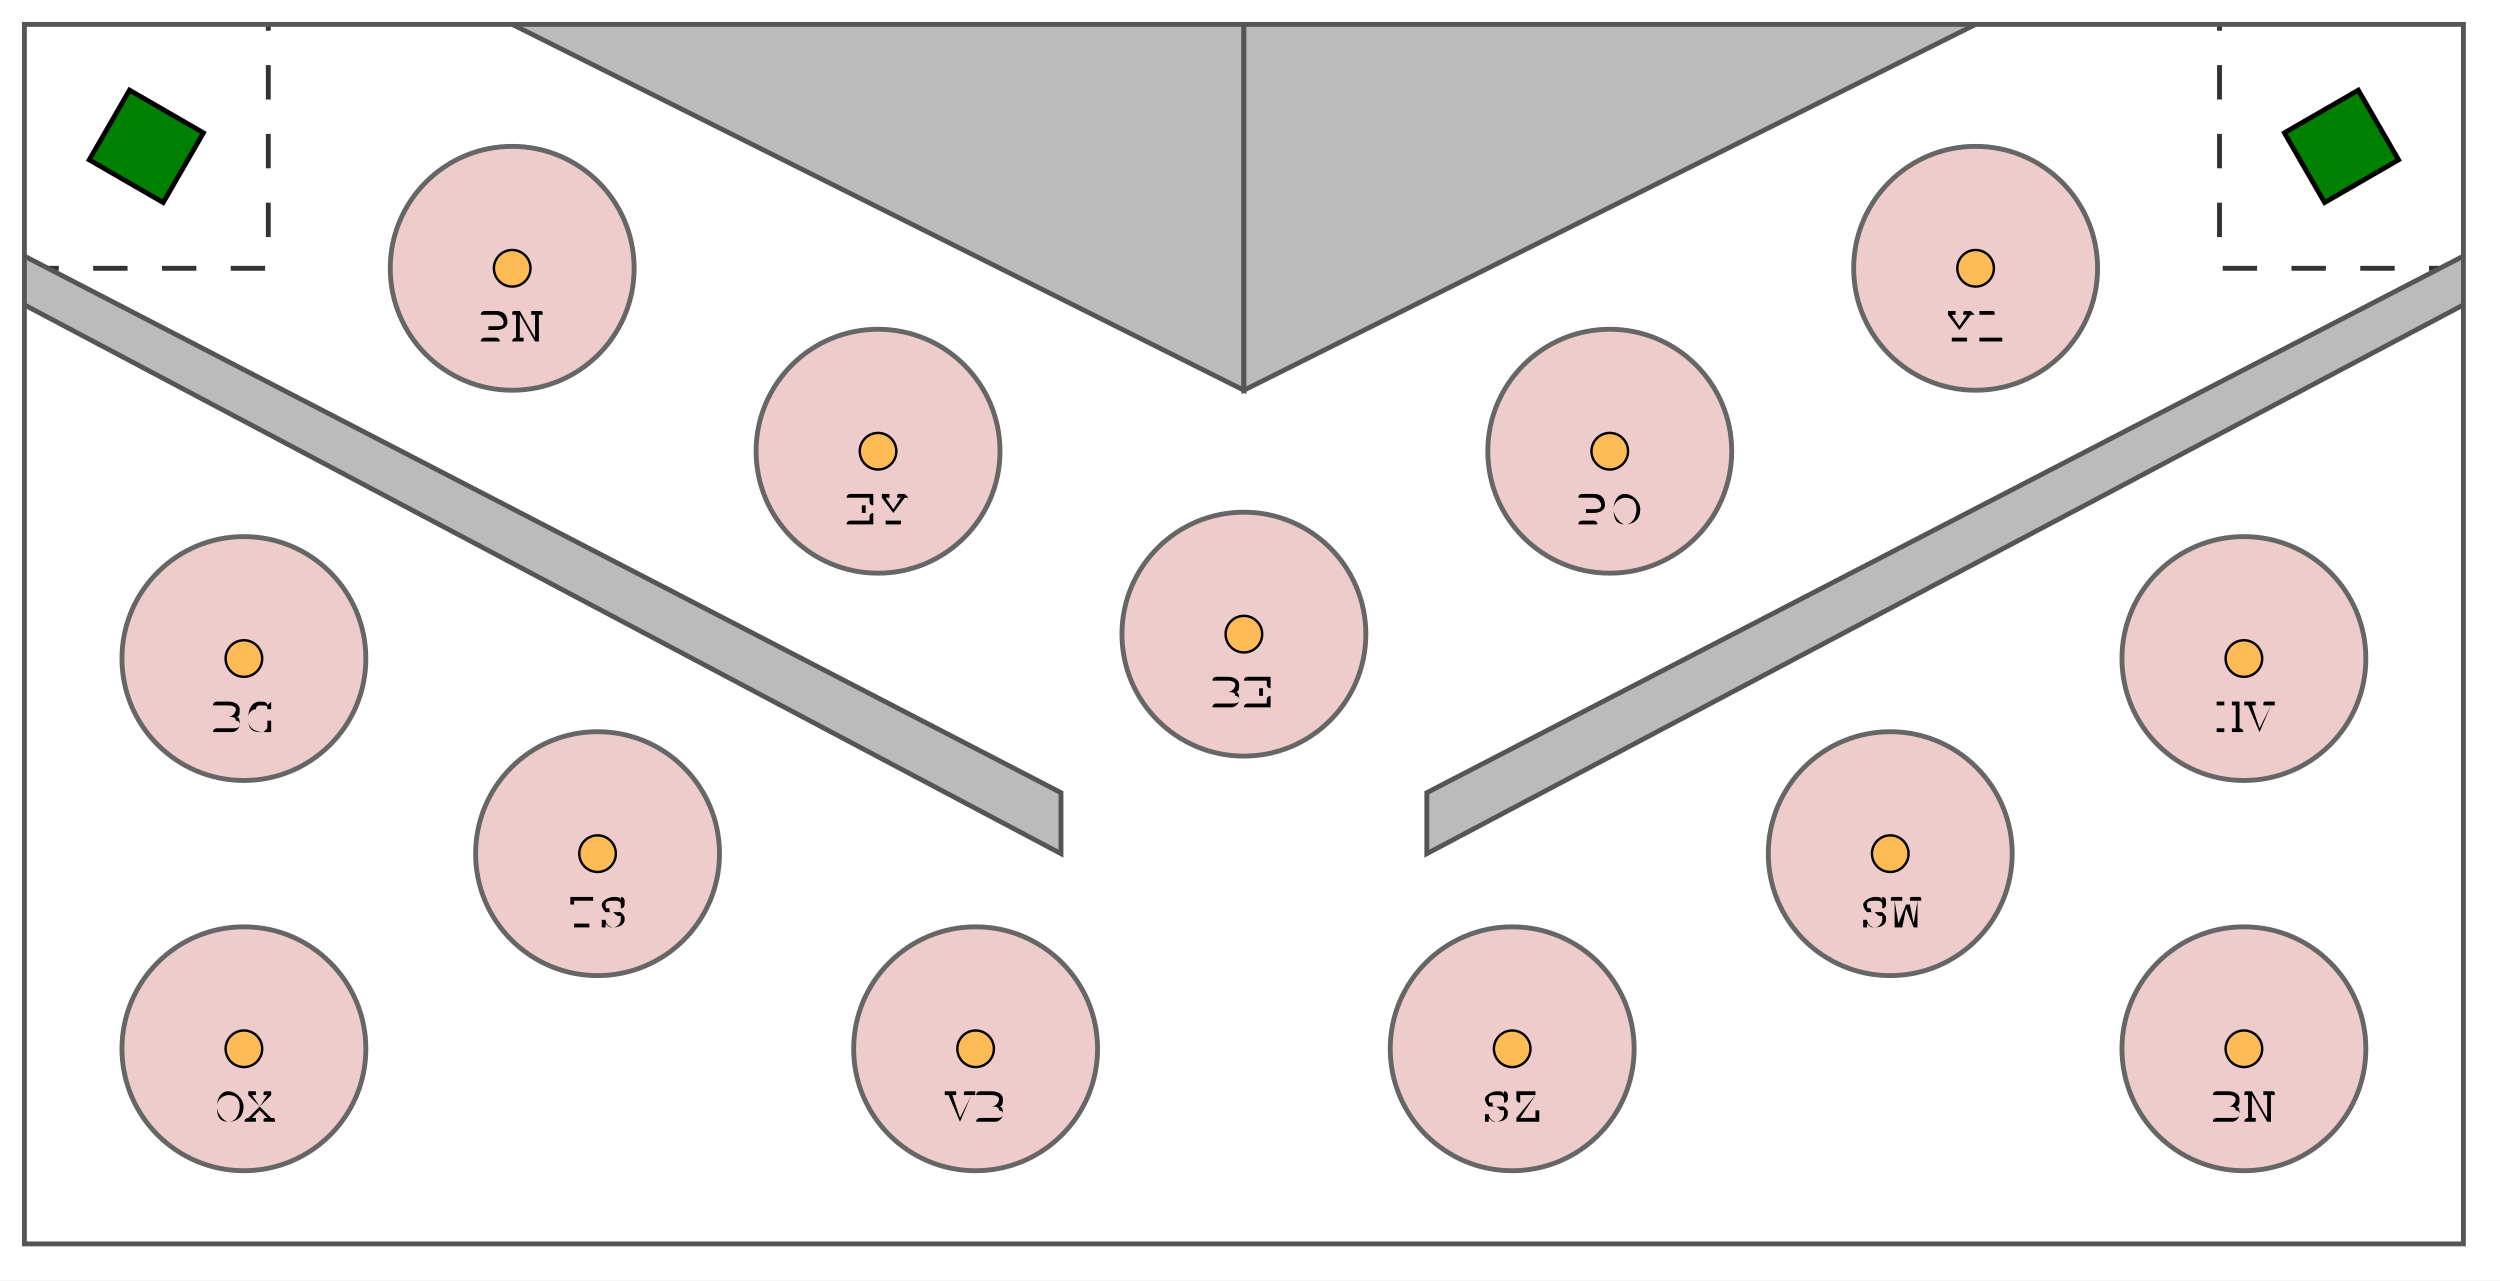
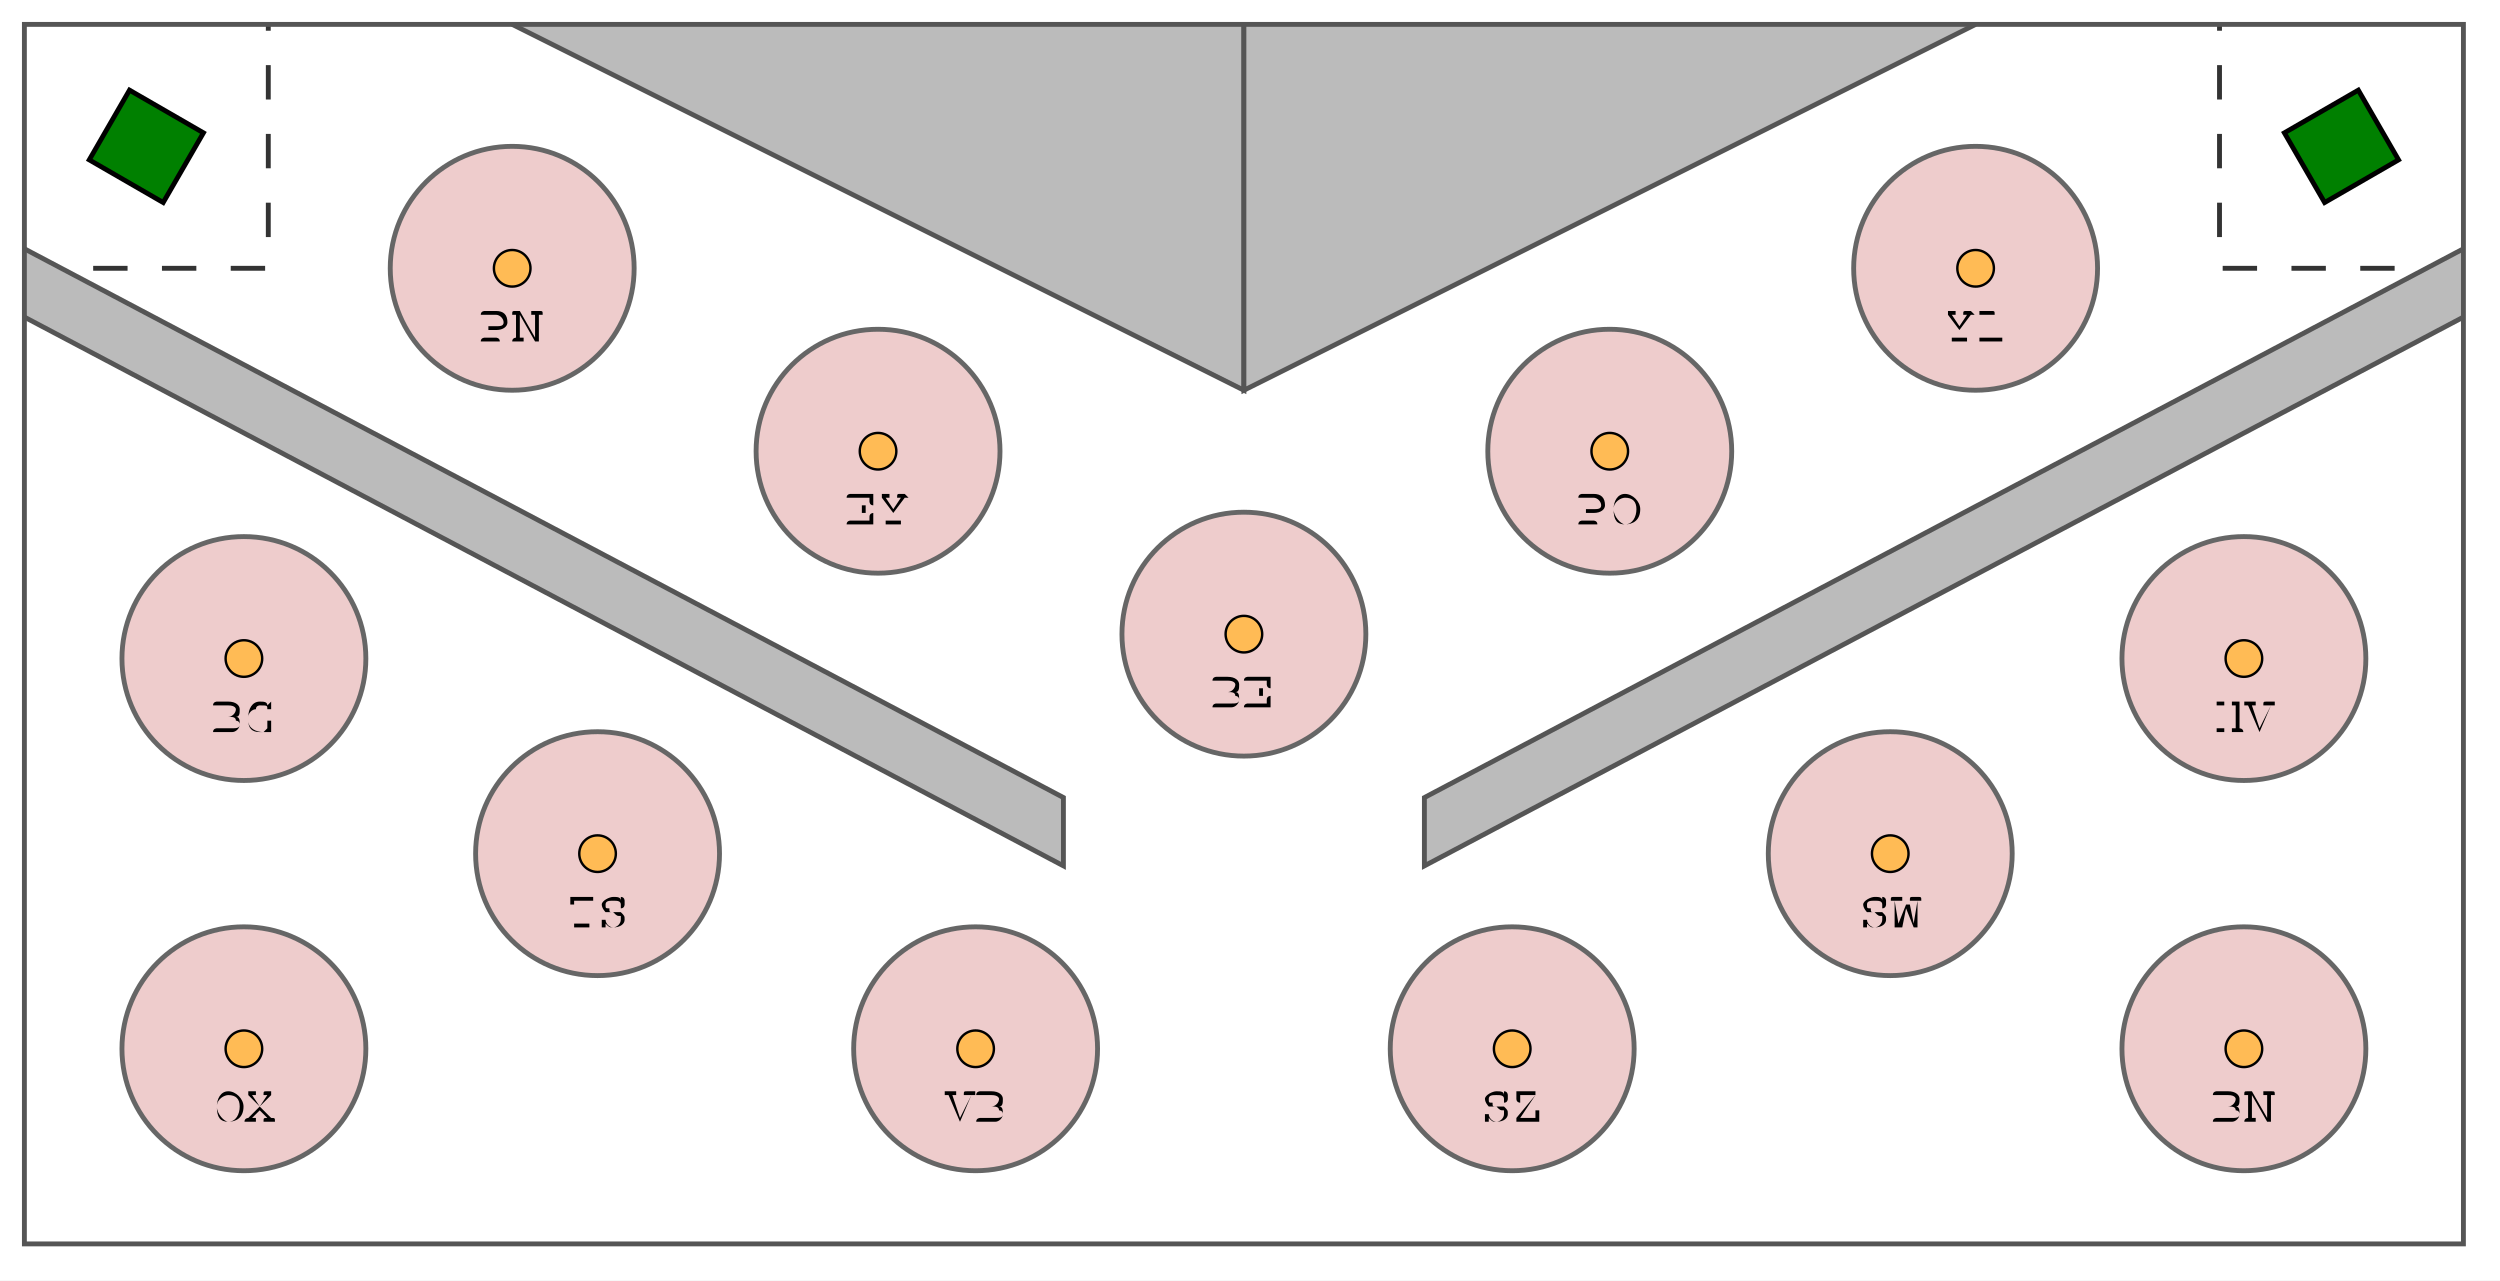
<svg xmlns="http://www.w3.org/2000/svg" xmlns:xlink="http://www.w3.org/1999/xlink" version="1.1" baseProfile="full" width="1025" height="525">
  <style type="text/css">
    

      .arena-wall {
          fill: none;
          stroke: #555;
          stroke-width: .02;
      }

      .platform {
          fill: #bbb;
          stroke: #555;
          stroke-width: .02;
      }

      .platform-stage-a {
          fill: #cfb;
          stroke: #555;
          stroke-width: .02;
      }

      .platform-stage-b {
          fill: #bcf;
          stroke: #555;
          stroke-width: .02;
      }

      .token {
          stroke: black;
          stroke-width: 0.01;
      }

      #token-gold {
          fill: gold;
      }

      #token-silver {
          fill: silver;
      }

      #robot {
          fill: green;
          stroke: black;
          stroke-width: 0.02;
      }

      .zone-boundary {
          stroke: #333;
          stroke-width: 0.02;
          stroke-dasharray: 0.141, 0.141;
          fill: none;
      }

      .territory {
          stroke: #666;
          stroke-width: 0.02;
          fill: #ecc;
      }

      .tower {
          stroke: #000;
          fill: #ffbb55;
          stroke-width: 0.01;
      }

      .arena-labels {
        font-family: Courier;
        font-size: 0.16pt;
        text-anchor: middle;
      }
    
  </style>
  <defs>
    <rect width="0.33" height="0.35" x="-0.165" y="-0.175" id="robot" />
    <circle id="tower" cx="0" cy="0" r="0.075" class="tower" />
    <g id="territory">
      <circle cx="0" cy="0" r="0.5" class="territory" />
      <use xlink:href="#tower" />
    </g>
    <g id="side-zone">
      <g transform="translate(0.5 0.5) rotate(-60)">
        <use xlink:href="#robot" />
      </g>
      <path class="zone-boundary" d="M 0 1 h 1 v -1" />
      <use xlink:href="#territory" transform="translate(0.9 4.2)" />
      <use xlink:href="#territory" transform="translate(0.9 2.6)" />
      <use xlink:href="#territory" transform="translate(2.35 3.4)" />
      <use xlink:href="#territory" transform="translate(3.9 4.2)" />
      <use xlink:href="#territory" transform="translate(3.5 1.75)" />
      <use xlink:href="#territory" transform="translate(2 1)" />
-       <path class="platform" d="M0 0.95 L4.25 3.15 l0 0.25 L0 1.15" />
+       <path class="platform" d="M0 0.92 L4.26 3.17 L4.26 3.45 L0 1.2" />
      <path class="platform" d="M2 0 L5 1.5 V0" />
    </g>
  </defs>
  <rect width="100%" height="100%" fill="white" />
  <g id="arena" transform="translate(10 10) scale(100)">
    <use xlink:href="#side-zone" />
    <use xlink:href="#side-zone" transform="translate(10 0) scale(-1 1)" />
    <use xlink:href="#territory" transform="translate(5 2.5)" />
    <rect width="10" height="5" x="0" y="0" class="arena-wall" />
    <g transform="translate(0 0.3)">
      <text class="arena-labels" x="0.9" y="4.2">OX</text>
      <text class="arena-labels" x="0.9" y="2.6">BG</text>
      <text class="arena-labels" x="2.35" y="3.4">TS</text>
      <text class="arena-labels" x="3.9" y="4.2">VB</text>
      <text class="arena-labels" x="3.5" y="1.75">EY</text>
      <text class="arena-labels" x="2" y="1">PN</text>
      <text class="arena-labels" x="9.1" y="4.2">BN</text>
      <text class="arena-labels" x="9.1" y="2.6">HV</text>
      <text class="arena-labels" x="7.65" y="3.4">SW</text>
      <text class="arena-labels" x="6.1" y="4.2">SZ</text>
      <text class="arena-labels" x="6.5" y="1.75">PO</text>
      <text class="arena-labels" x="8" y="1">YL</text>
      <text class="arena-labels" x="5" y="2.5">BE</text>
    </g>
  </g>
</svg>
